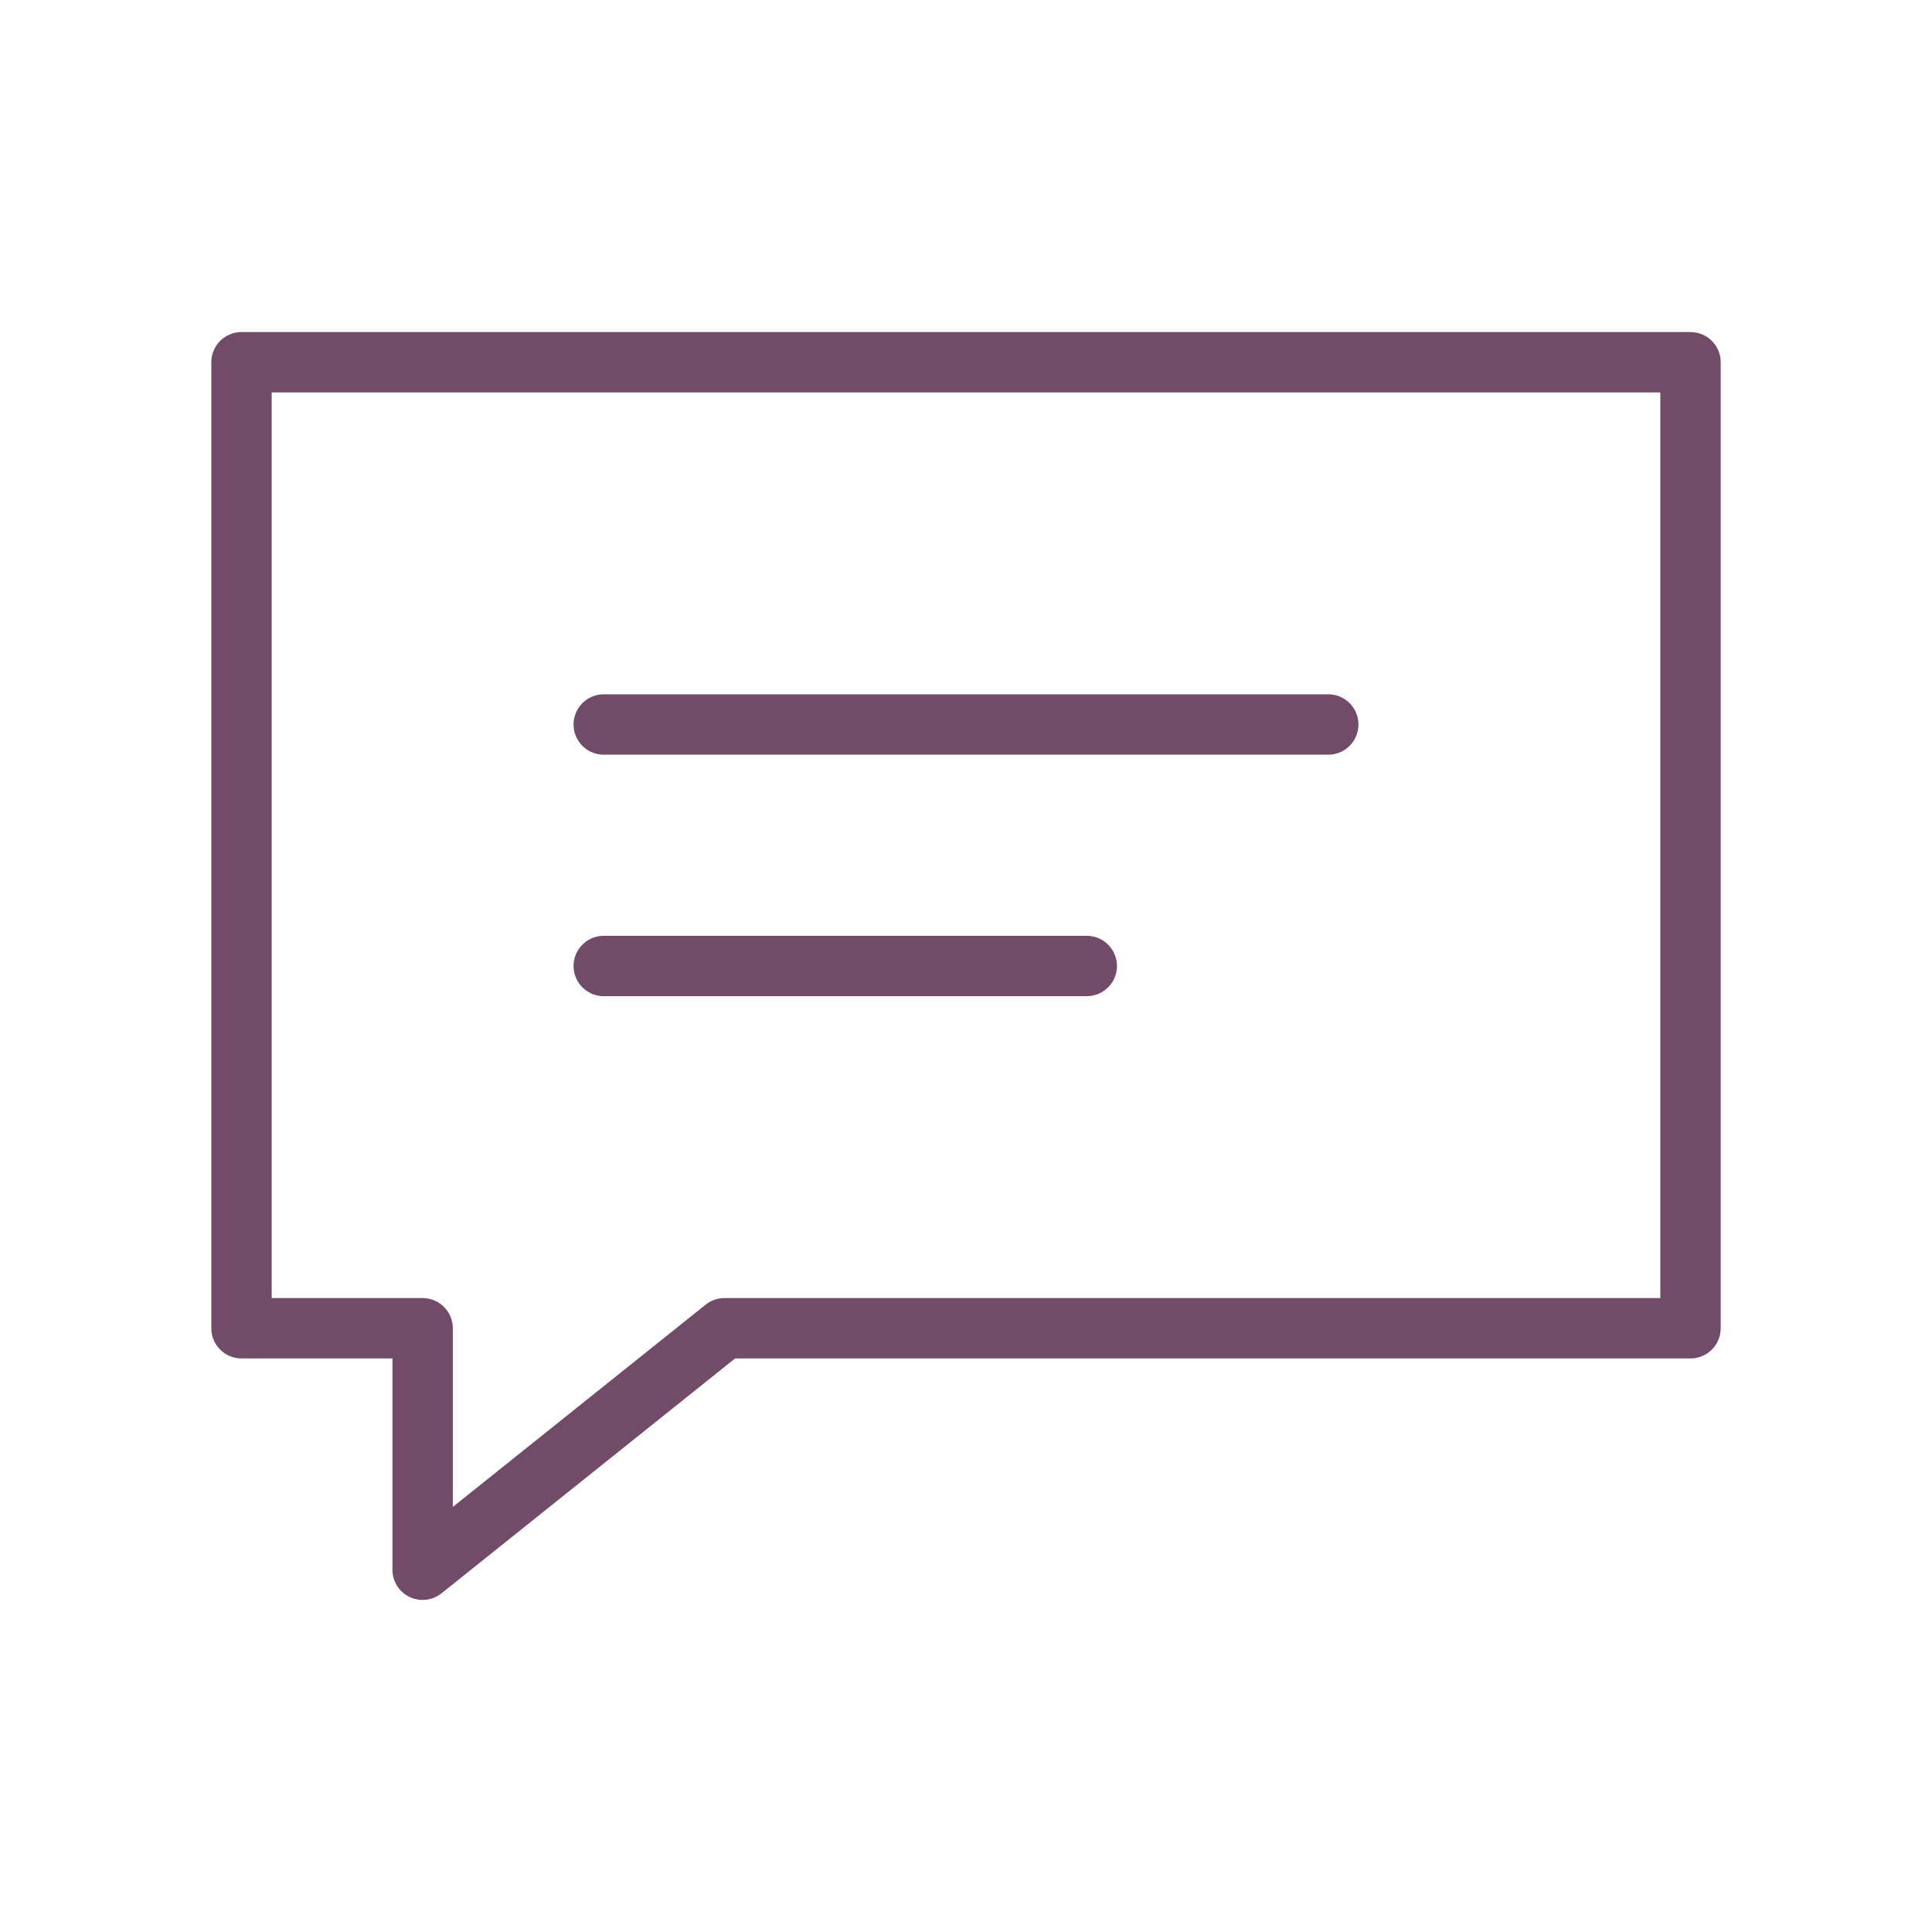
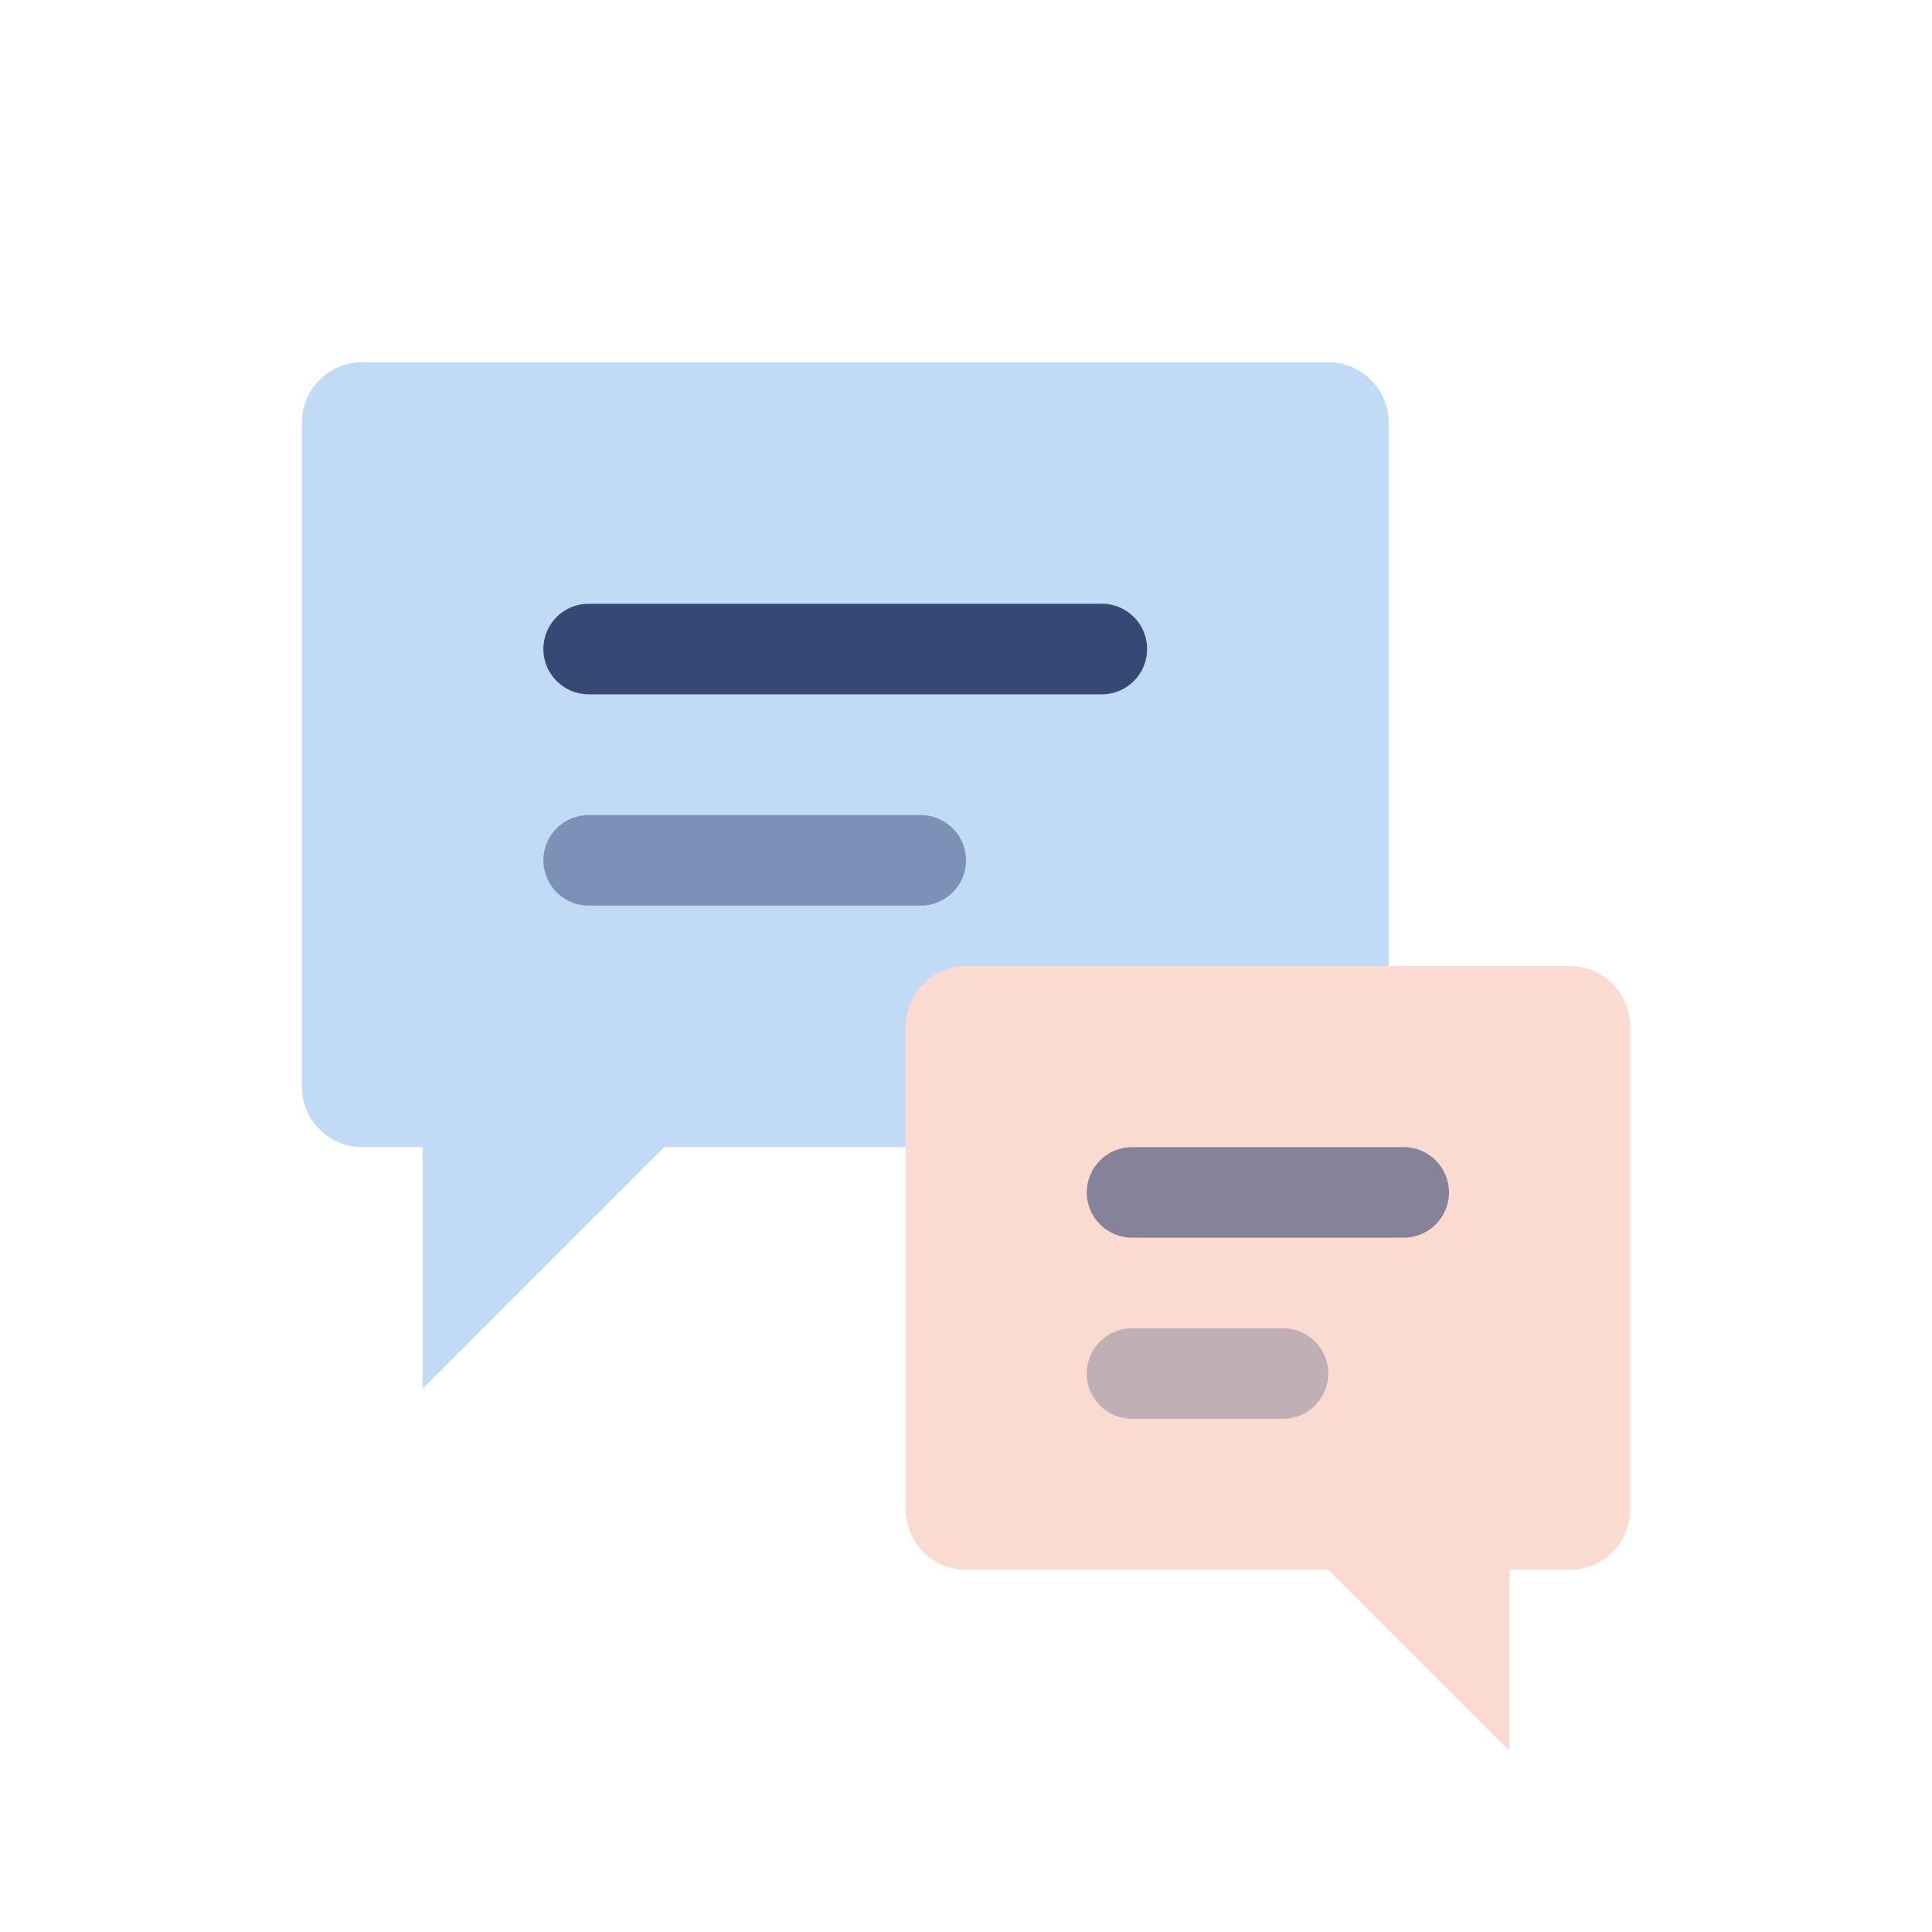
- <svg xmlns="http://www.w3.org/2000/svg" viewBox="0 0 64 64" fill="none" stroke="#714B67" stroke-width="2" stroke-linecap="round" stroke-linejoin="round">
-   <path d="M8 12h48v32H24l-10 8v-8H8z" />
-   <path d="M20 24h24M20 32h16" />
+ <svg xmlns="http://www.w3.org/2000/svg" width="64" height="64" viewBox="0 0 64 64" fill="none">
+   <path d="M10 14C10 12.895 10.895 12 12 12H44C45.105 12 46 12.895 46 14V36C46 37.105 45.105 38 44 38H22L14 46V38H12C10.895 38 10 37.105 10 36V14Z" fill="#C1DBF6" />
+   <rect x="18" y="20" width="20" height="3" rx="1.5" fill="#374874" />
+   <rect x="18" y="27" width="14" height="3" rx="1.5" fill="#374874" opacity="0.5" />
+   <path d="M30 34C30 32.895 30.895 32 32 32H52C53.105 32 54 32.895 54 34V50C54 51.105 53.105 52 52 52H50V58L44 52H32C30.895 52 30 51.105 30 50V34Z" fill="#FBDBD0" />
+   <rect x="36" y="38" width="12" height="3" rx="1.5" fill="#374874" opacity="0.6" />
+   <rect x="36" y="44" width="8" height="3" rx="1.5" fill="#374874" opacity="0.3" />
</svg>
